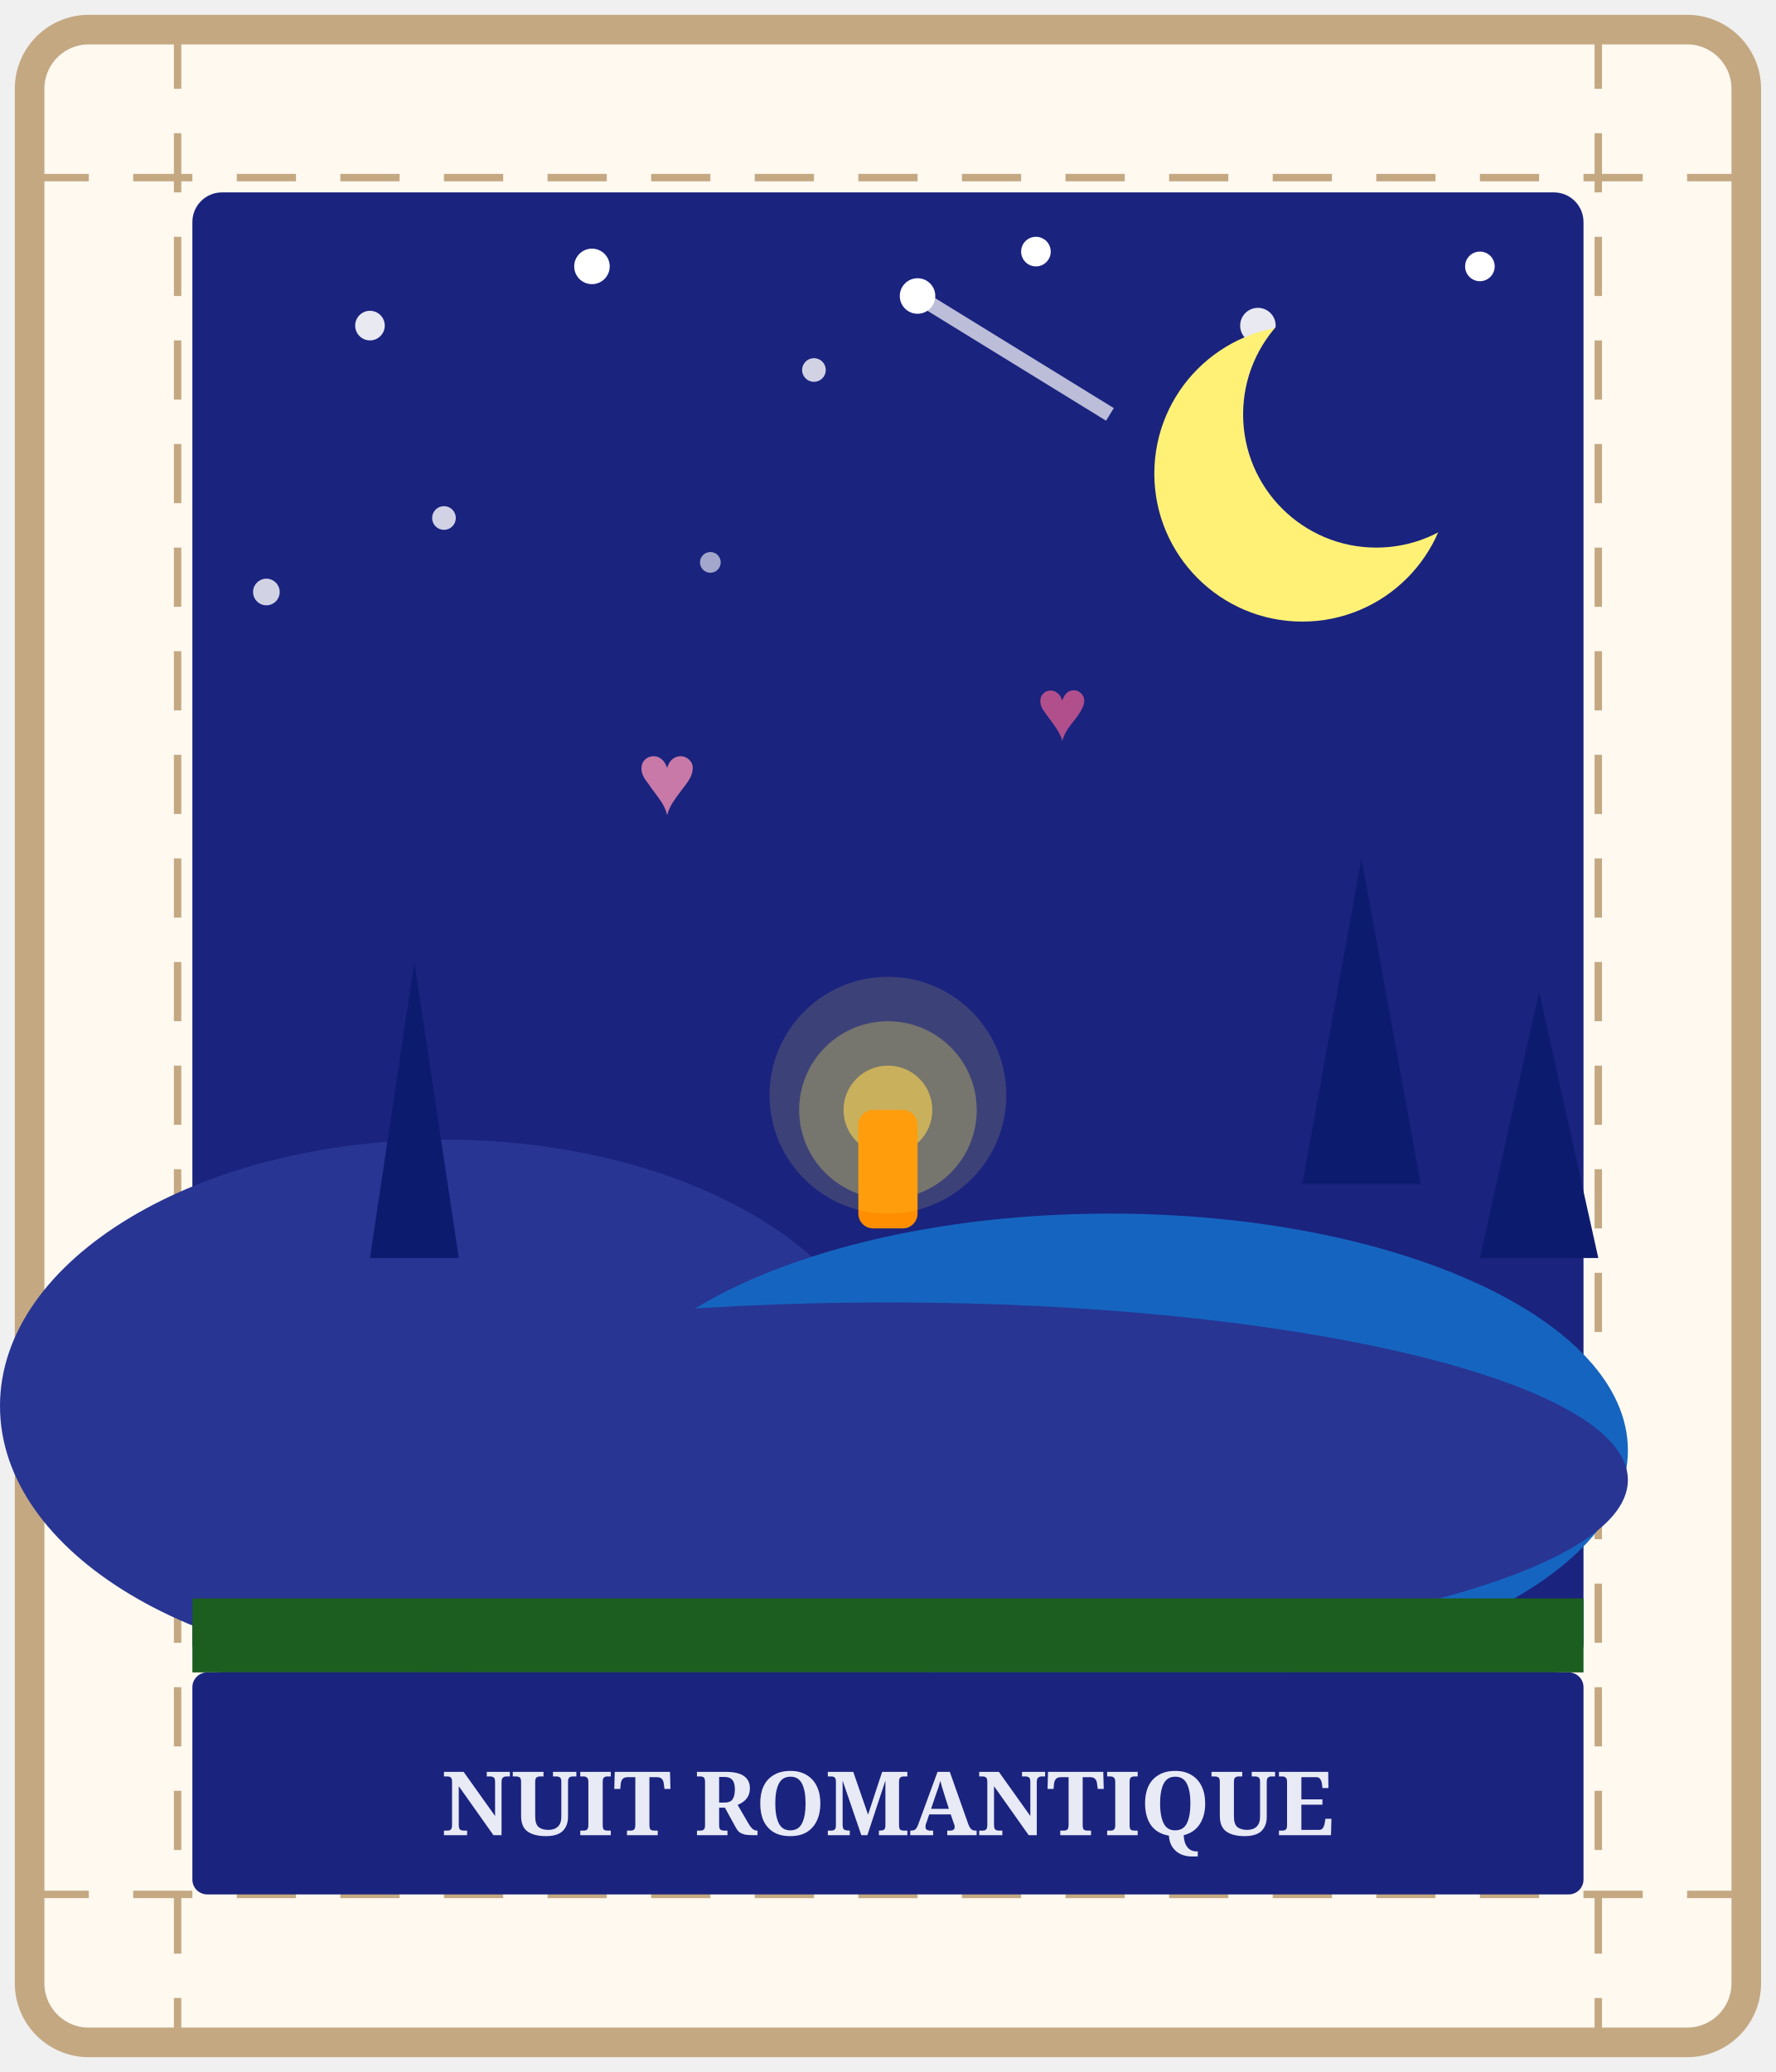
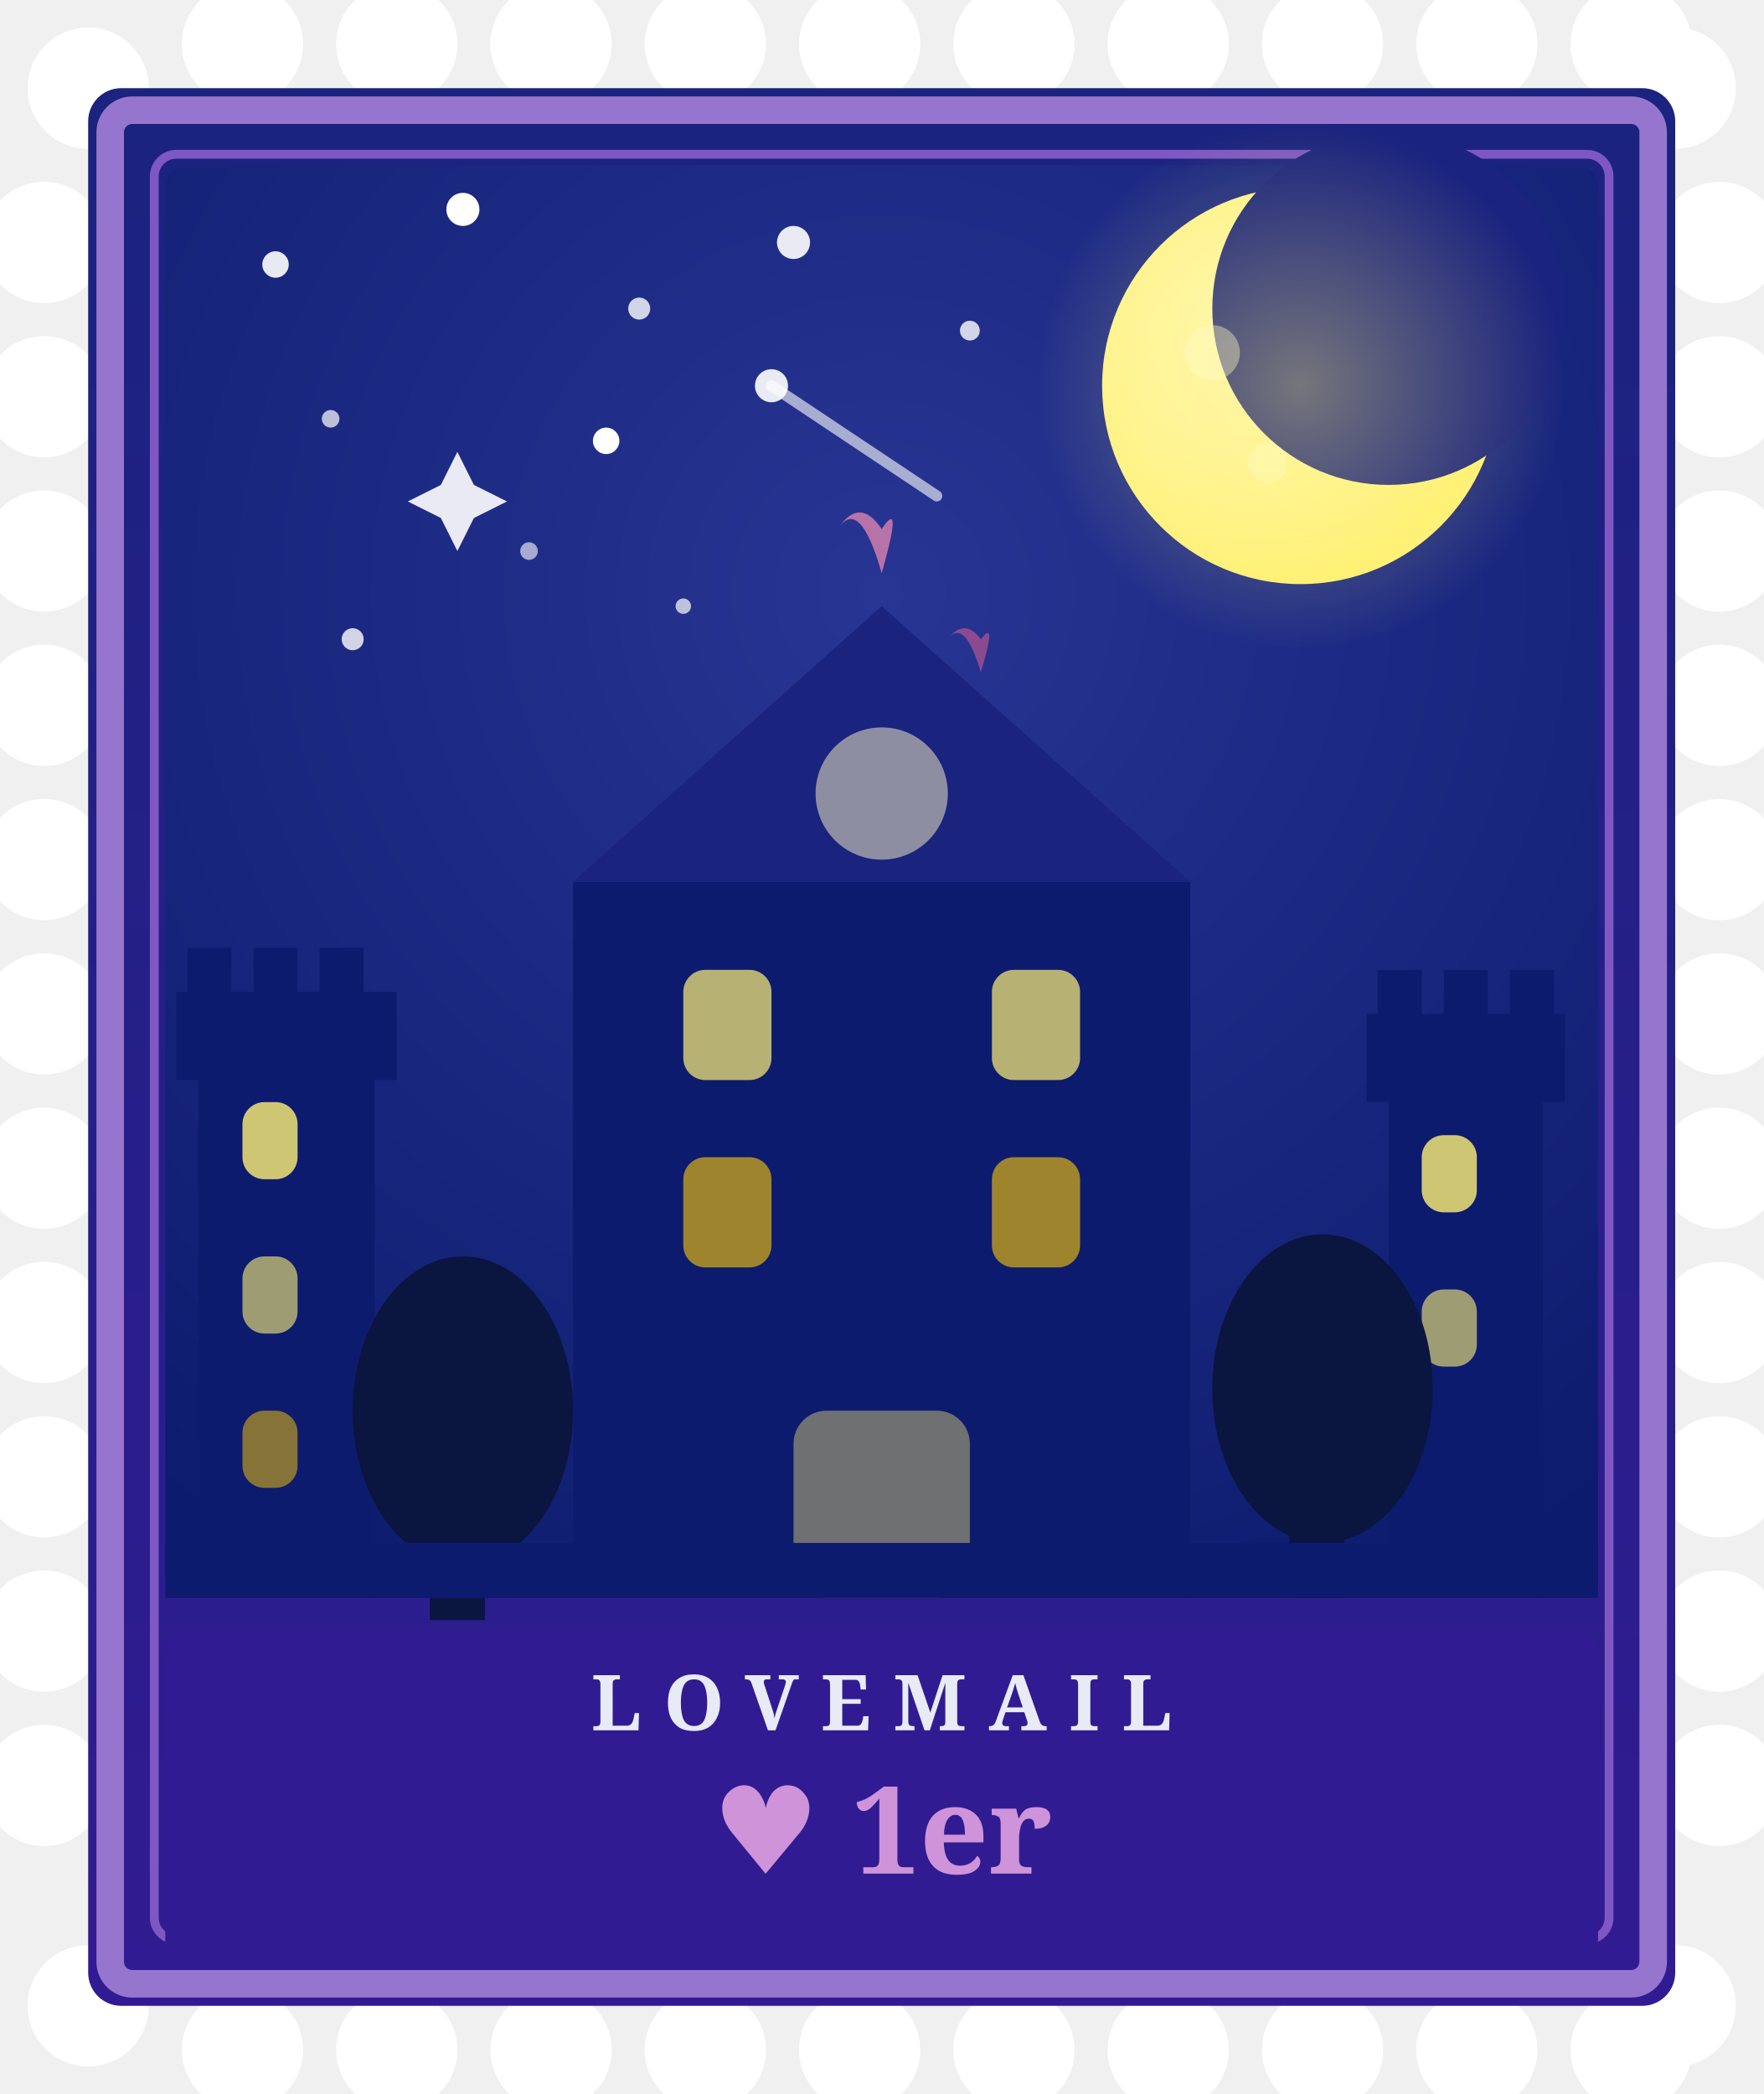
- <svg xmlns="http://www.w3.org/2000/svg" viewBox="0 0 120 140" width="120" height="140">
-   <rect x="2" y="2" width="116" height="136" rx="4" ry="4" fill="#fff9f0" stroke="#c4a882" stroke-width="2" />
-   <line x1="2" y1="12" x2="118" y2="12" stroke="#c4a882" stroke-width="0.5" stroke-dasharray="4,3" />
-   <line x1="2" y1="128" x2="118" y2="128" stroke="#c4a882" stroke-width="0.5" stroke-dasharray="4,3" />
-   <line x1="12" y1="2" x2="12" y2="138" stroke="#c4a882" stroke-width="0.5" stroke-dasharray="4,3" />
-   <line x1="108" y1="2" x2="108" y2="138" stroke="#c4a882" stroke-width="0.5" stroke-dasharray="4,3" />
-   <rect x="13" y="13" width="94" height="100" rx="2" fill="#1a237e" />
-   <circle cx="25" cy="22" r="1" fill="white" opacity="0.9" />
-   <circle cx="40" cy="18" r="1.2" fill="white" />
-   <circle cx="55" cy="25" r="0.8" fill="white" opacity="0.8" />
-   <circle cx="70" cy="17" r="1" fill="white" />
-   <circle cx="85" cy="22" r="1.2" fill="white" opacity="0.9" />
-   <circle cx="95" cy="30" r="0.8" fill="white" opacity="0.7" />
-   <circle cx="30" cy="35" r="0.8" fill="white" opacity="0.8" />
-   <circle cx="100" cy="18" r="1" fill="white" />
-   <circle cx="18" cy="40" r="0.9" fill="white" opacity="0.8" />
-   <circle cx="48" cy="38" r="0.7" fill="white" opacity="0.6" />
-   <line x1="62" y1="20" x2="75" y2="28" stroke="white" stroke-width="1" opacity="0.7" />
-   <circle cx="62" cy="20" r="1.2" fill="white" />
-   <circle cx="88" cy="32" r="10" fill="#fff176" />
-   <circle cx="93" cy="28" r="9" fill="#1a237e" />
-   <ellipse cx="30" cy="95" rx="30" ry="18" fill="#283593" />
-   <ellipse cx="75" cy="98" rx="35" ry="16" fill="#1565c0" />
-   <ellipse cx="60" cy="100" rx="50" ry="12" fill="#283593" />
-   <polygon points="25,85 28,65 31,85" fill="#0d1b6e" />
-   <polygon points="88,80 92,58 96,80" fill="#0d1b6e" />
-   <polygon points="100,85 104,67 108,85" fill="#0d1b6e" />
-   <circle cx="60" cy="75" r="6" fill="#ffee58" opacity="0.3" />
-   <circle cx="60" cy="75" r="3" fill="#ffd54f" opacity="0.6" />
-   <rect x="58" y="75" width="4" height="8" fill="#ff8f00" rx="1" />
-   <circle cx="60" cy="74" r="8" fill="#ffee58" opacity="0.15" />
-   <text x="43" y="55" font-size="7" fill="#f48fb1" opacity="0.8">♥</text>
-   <text x="70" y="50" font-size="6" fill="#f06292" opacity="0.7">♥</text>
-   <rect x="13" y="108" width="94" height="5" fill="#1b5e20" />
-   <rect x="13" y="113" width="94" height="15" rx="1" fill="#1a237e" />
-   <text x="60" y="124" text-anchor="middle" font-family="serif" font-size="6" fill="#e8eaf6" font-weight="bold">NUIT ROMANTIQUE</text>
+ <svg xmlns="http://www.w3.org/2000/svg" viewBox="0 0 160 190" width="160" height="190">
+   <defs>
+     <radialGradient id="nightsky" cx="50%" cy="30%" r="80%">
+       <stop offset="0%" stop-color="#283593" />
+       <stop offset="100%" stop-color="#0d1b6e" />
+     </radialGradient>
+     <radialGradient id="moon" cx="40%" cy="40%" r="60%">
+       <stop offset="0%" stop-color="#fff9c4" />
+       <stop offset="100%" stop-color="#fff176" />
+     </radialGradient>
+     <radialGradient id="glow" cx="50%" cy="50%" r="50%">
+       <stop offset="0%" stop-color="#fff176" stop-opacity="0.4" />
+       <stop offset="100%" stop-color="#fff176" stop-opacity="0" />
+     </radialGradient>
+     <linearGradient id="bg3" x1="0%" y1="0%" x2="0%" y2="100%">
+       <stop offset="0%" stop-color="#1a237e" />
+       <stop offset="100%" stop-color="#311b92" />
+     </linearGradient>
+   </defs>
+   <circle cx="8" cy="8" r="5.5" fill="white" />
+   <circle cx="22" cy="4" r="5.5" fill="white" />
+   <circle cx="36" cy="4" r="5.5" fill="white" />
+   <circle cx="50" cy="4" r="5.5" fill="white" />
+   <circle cx="64" cy="4" r="5.5" fill="white" />
+   <circle cx="78" cy="4" r="5.5" fill="white" />
+   <circle cx="92" cy="4" r="5.5" fill="white" />
+   <circle cx="106" cy="4" r="5.5" fill="white" />
+   <circle cx="120" cy="4" r="5.5" fill="white" />
+   <circle cx="134" cy="4" r="5.5" fill="white" />
+   <circle cx="148" cy="4" r="5.5" fill="white" />
+   <circle cx="152" cy="8" r="5.5" fill="white" />
+   <circle cx="8" cy="182" r="5.5" fill="white" />
+   <circle cx="22" cy="186" r="5.5" fill="white" />
+   <circle cx="36" cy="186" r="5.5" fill="white" />
+   <circle cx="50" cy="186" r="5.5" fill="white" />
+   <circle cx="64" cy="186" r="5.5" fill="white" />
+   <circle cx="78" cy="186" r="5.5" fill="white" />
+   <circle cx="92" cy="186" r="5.5" fill="white" />
+   <circle cx="106" cy="186" r="5.5" fill="white" />
+   <circle cx="120" cy="186" r="5.5" fill="white" />
+   <circle cx="134" cy="186" r="5.5" fill="white" />
+   <circle cx="148" cy="186" r="5.5" fill="white" />
+   <circle cx="152" cy="182" r="5.5" fill="white" />
+   <circle cx="4" cy="22" r="5.5" fill="white" />
+   <circle cx="4" cy="36" r="5.5" fill="white" />
+   <circle cx="4" cy="50" r="5.5" fill="white" />
+   <circle cx="4" cy="64" r="5.5" fill="white" />
+   <circle cx="4" cy="78" r="5.5" fill="white" />
+   <circle cx="4" cy="92" r="5.5" fill="white" />
+   <circle cx="4" cy="106" r="5.5" fill="white" />
+   <circle cx="4" cy="120" r="5.5" fill="white" />
+   <circle cx="4" cy="134" r="5.5" fill="white" />
+   <circle cx="4" cy="148" r="5.5" fill="white" />
+   <circle cx="4" cy="162" r="5.5" fill="white" />
+   <circle cx="156" cy="22" r="5.5" fill="white" />
+   <circle cx="156" cy="36" r="5.5" fill="white" />
+   <circle cx="156" cy="50" r="5.5" fill="white" />
+   <circle cx="156" cy="64" r="5.5" fill="white" />
+   <circle cx="156" cy="78" r="5.5" fill="white" />
+   <circle cx="156" cy="92" r="5.5" fill="white" />
+   <circle cx="156" cy="106" r="5.5" fill="white" />
+   <circle cx="156" cy="120" r="5.5" fill="white" />
+   <circle cx="156" cy="134" r="5.5" fill="white" />
+   <circle cx="156" cy="148" r="5.5" fill="white" />
+   <circle cx="156" cy="162" r="5.5" fill="white" />
+   <rect x="8" y="8" width="144" height="174" rx="3" fill="url(#bg3)" />
+   <rect x="10" y="10" width="140" height="170" rx="2" fill="none" stroke="#9575cd" stroke-width="2.5" />
+   <rect x="14" y="14" width="132" height="162" rx="2" fill="none" stroke="#7e57c2" stroke-width="0.8" />
+   <rect x="15" y="15" width="130" height="130" rx="2" fill="url(#nightsky)" />
+   <circle cx="25" cy="24" r="1.2" fill="white" opacity="0.9" />
+   <circle cx="42" cy="19" r="1.5" fill="white" />
+   <circle cx="58" cy="28" r="1" fill="white" opacity="0.8" />
+   <circle cx="30" cy="38" r="0.8" fill="white" opacity="0.7" />
+   <circle cx="55" cy="40" r="1.2" fill="white" />
+   <circle cx="72" cy="22" r="1.5" fill="white" opacity="0.9" />
+   <circle cx="88" cy="30" r="0.9" fill="white" opacity="0.8" />
+   <circle cx="48" cy="50" r="0.8" fill="white" opacity="0.6" />
+   <circle cx="32" cy="58" r="1" fill="white" opacity="0.8" />
+   <circle cx="62" cy="55" r="0.7" fill="white" opacity="0.7" />
+   <path d="M40 44 L41.5 41 L43 44 L46 45.5 L43 47 L41.5 50 L40 47 L37 45.5Z" fill="white" opacity="0.9" />
+   <line x1="70" y1="35" x2="85" y2="45" stroke="white" stroke-width="1" opacity="0.6" stroke-linecap="round" />
+   <circle cx="70" cy="35" r="1.5" fill="white" opacity="0.9" />
+   <circle cx="118" cy="35" r="18" fill="url(#moon)" />
+   <circle cx="126" cy="28" r="16" fill="#1a237e" />
+   <circle cx="118" cy="35" r="24" fill="url(#glow)" />
+   <circle cx="110" cy="32" r="2.5" fill="#fff9c4" opacity="0.4" />
+   <circle cx="115" cy="42" r="1.8" fill="#fff9c4" opacity="0.4" />
+   <rect x="18" y="95" width="16" height="50" fill="#0d1b6e" />
+   <rect x="16" y="90" width="20" height="8" fill="#0d1b6e" />
+   <rect x="17" y="86" width="4" height="6" fill="#0d1b6e" />
+   <rect x="23" y="86" width="4" height="6" fill="#0d1b6e" />
+   <rect x="29" y="86" width="4" height="6" fill="#0d1b6e" />
+   <rect x="22" y="100" width="5" height="7" rx="2" fill="#fff176" opacity="0.8" />
+   <rect x="22" y="114" width="5" height="7" rx="2" fill="#fff176" opacity="0.6" />
+   <rect x="22" y="128" width="5" height="7" rx="2" fill="#ffcc02" opacity="0.5" />
+   <rect x="52" y="80" width="56" height="65" fill="#0d1b6e" />
+   <polygon points="52,80 80,55 108,80" fill="#1a237e" />
+   <rect x="62" y="88" width="8" height="10" rx="2" fill="#fff176" opacity="0.7" />
+   <rect x="90" y="88" width="8" height="10" rx="2" fill="#fff176" opacity="0.7" />
+   <rect x="62" y="105" width="8" height="10" rx="2" fill="#ffcc02" opacity="0.6" />
+   <rect x="90" y="105" width="8" height="10" rx="2" fill="#ffcc02" opacity="0.6" />
+   <circle cx="80" cy="72" r="6" fill="#fff9c4" opacity="0.5" />
+   <rect x="72" y="128" width="16" height="17" rx="3" fill="#fff176" opacity="0.4" />
+   <rect x="126" y="98" width="14" height="47" fill="#0d1b6e" />
+   <rect x="124" y="92" width="18" height="8" fill="#0d1b6e" />
+   <rect x="125" y="88" width="4" height="6" fill="#0d1b6e" />
+   <rect x="131" y="88" width="4" height="6" fill="#0d1b6e" />
+   <rect x="137" y="88" width="4" height="6" fill="#0d1b6e" />
+   <rect x="129" y="103" width="5" height="7" rx="2" fill="#fff176" opacity="0.8" />
+   <rect x="129" y="117" width="5" height="7" rx="2" fill="#fff176" opacity="0.6" />
+   <ellipse cx="42" cy="128" rx="10" ry="14" fill="#0a1540" />
+   <rect x="39" y="132" width="5" height="15" fill="#0a1540" />
+   <ellipse cx="120" cy="126" rx="10" ry="14" fill="#0a1540" />
+   <rect x="117" y="130" width="5" height="15" fill="#0a1540" />
+   <rect x="15" y="140" width="130" height="5" fill="#0d1b6e" />
+   <path d="M76 48 Q78 45 80 48 Q82 45 80 52 Q78 45 76 48Z" fill="#f48fb1" opacity="0.7" />
+   <path d="M86 58 Q87.5 56 89 58 Q90.5 56 89 61 Q87.5 56 86 58Z" fill="#f06292" opacity="0.5" />
+   <rect x="15" y="148" width="130" height="30" rx="2" fill="#311b92" />
+   <text x="80" y="157" text-anchor="middle" font-family="Georgia, serif" font-size="7" fill="#e8eaf6" font-weight="bold" letter-spacing="2">LOVEMAIL</text>
+   <text x="80" y="170" text-anchor="middle" font-family="Georgia, serif" font-size="11" fill="#ce93d8" font-weight="bold">♥ 1er</text>
</svg>
